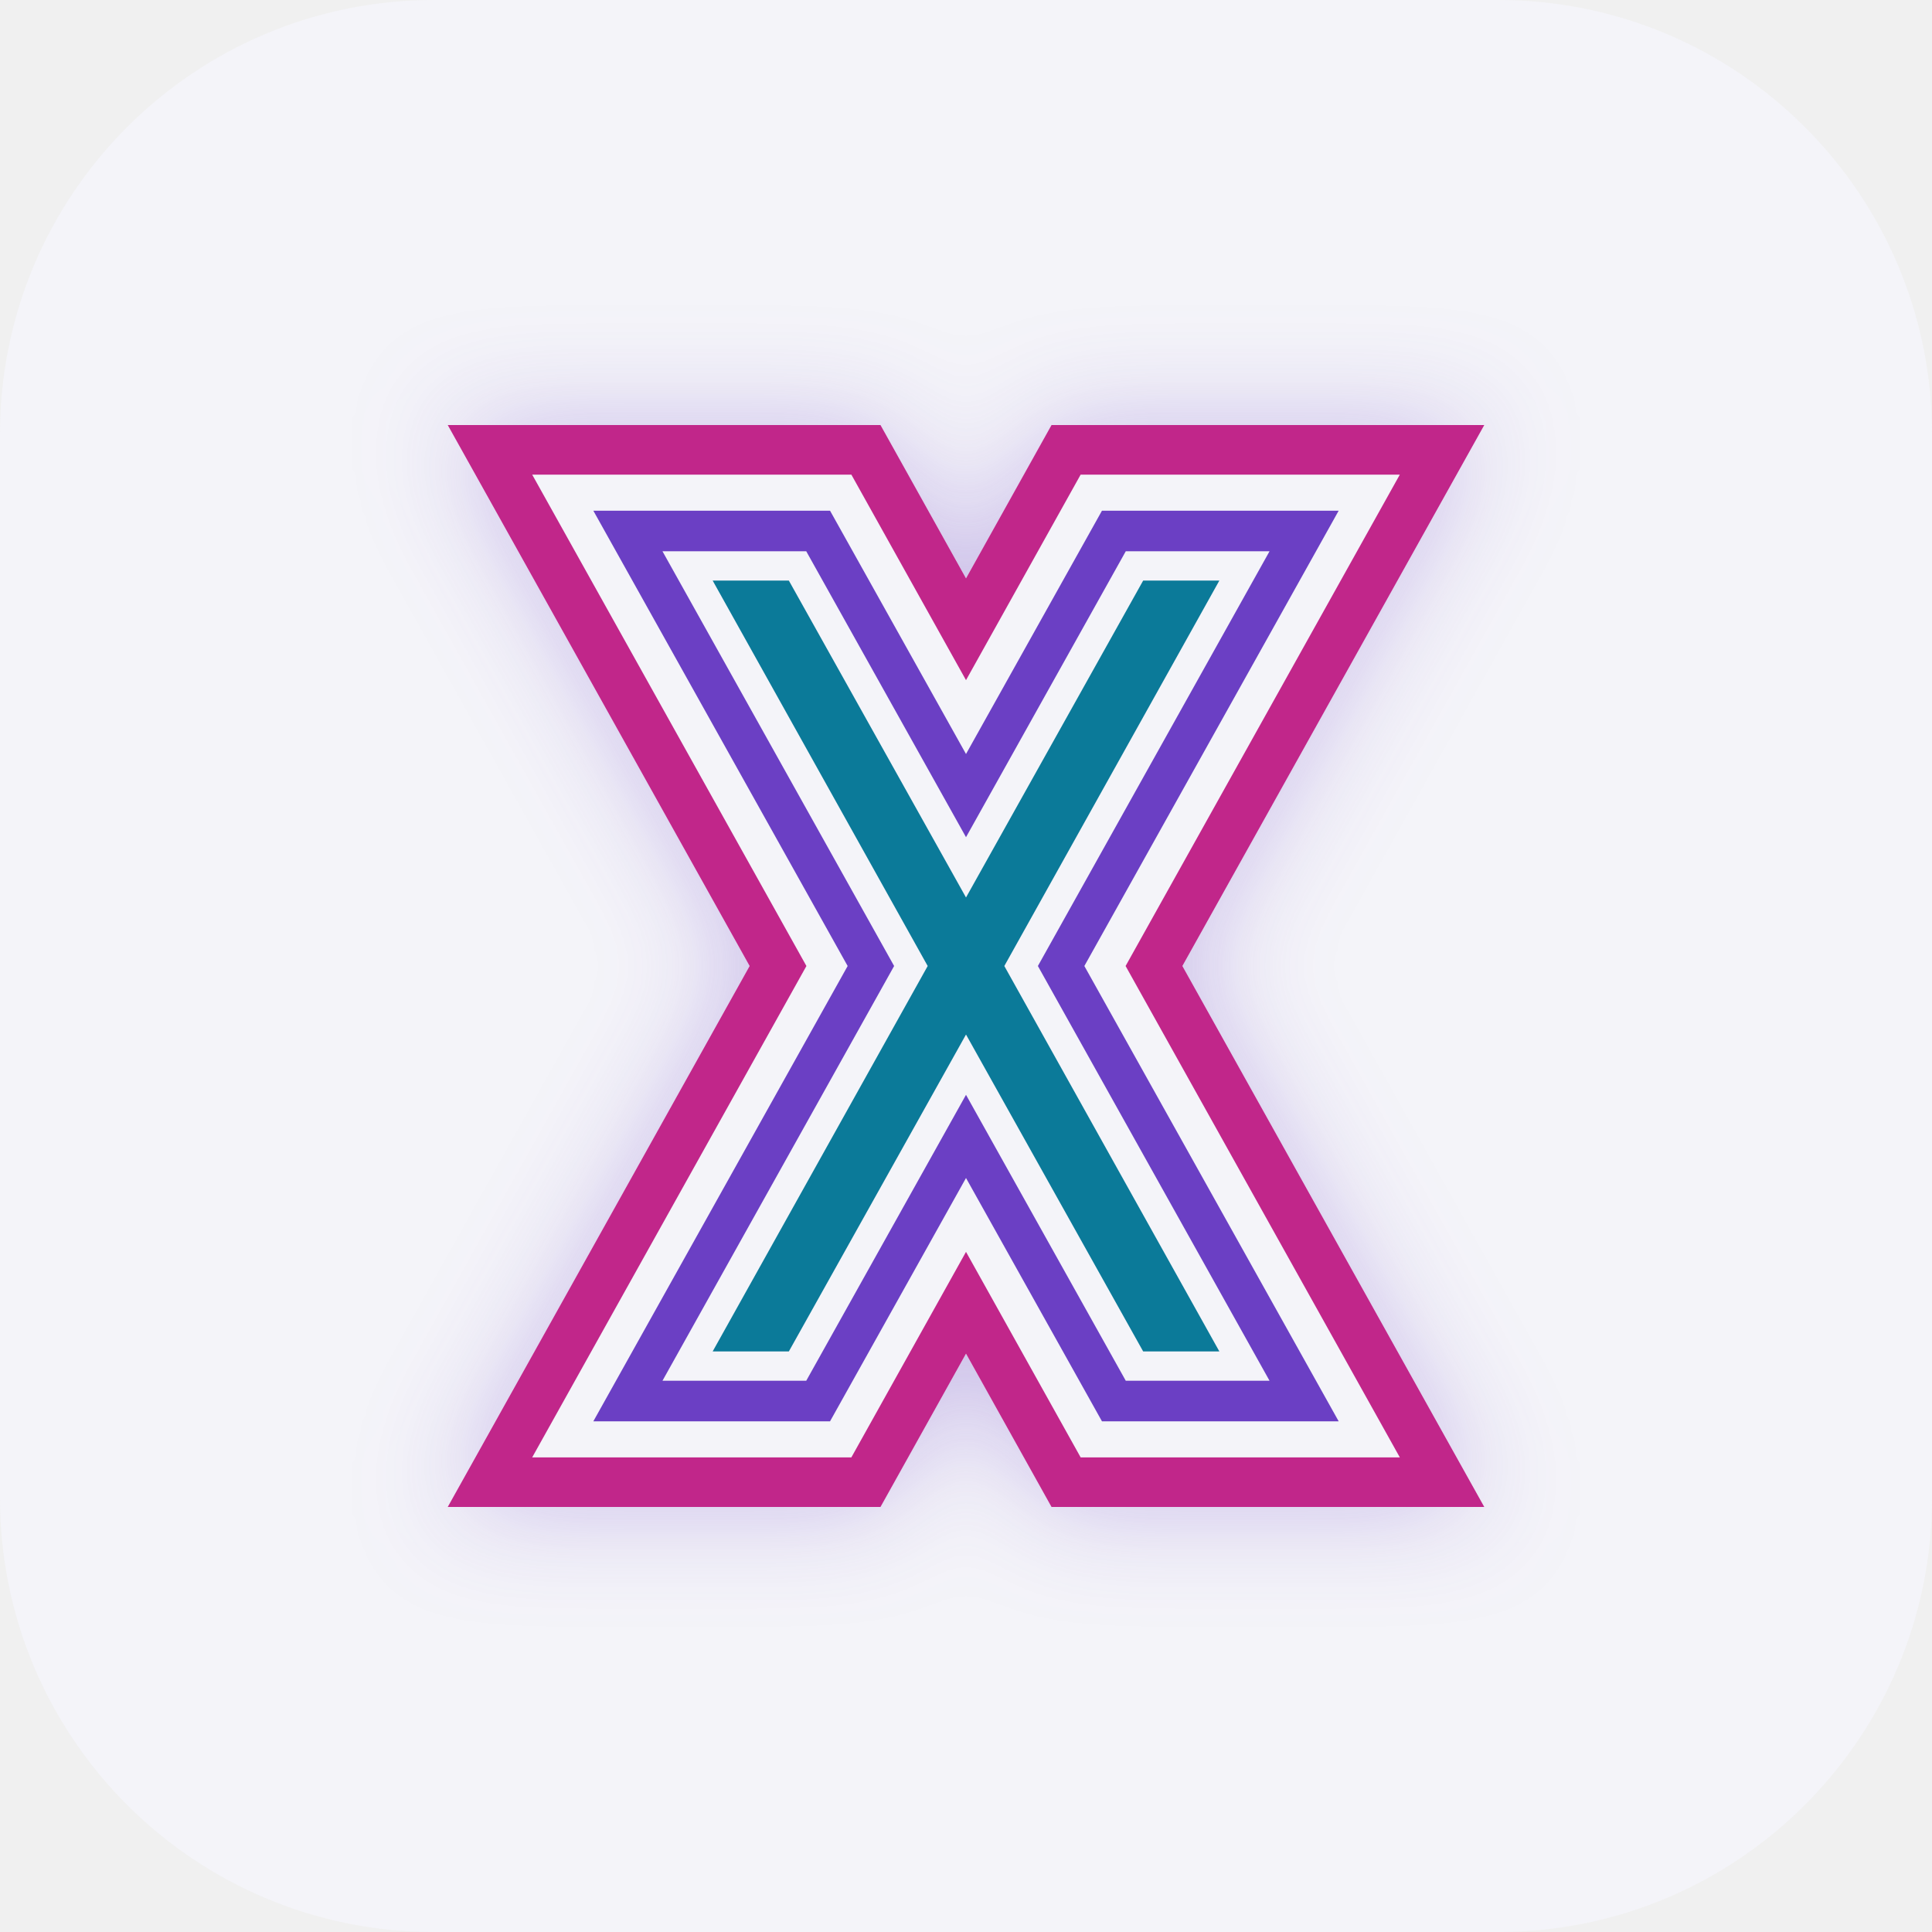
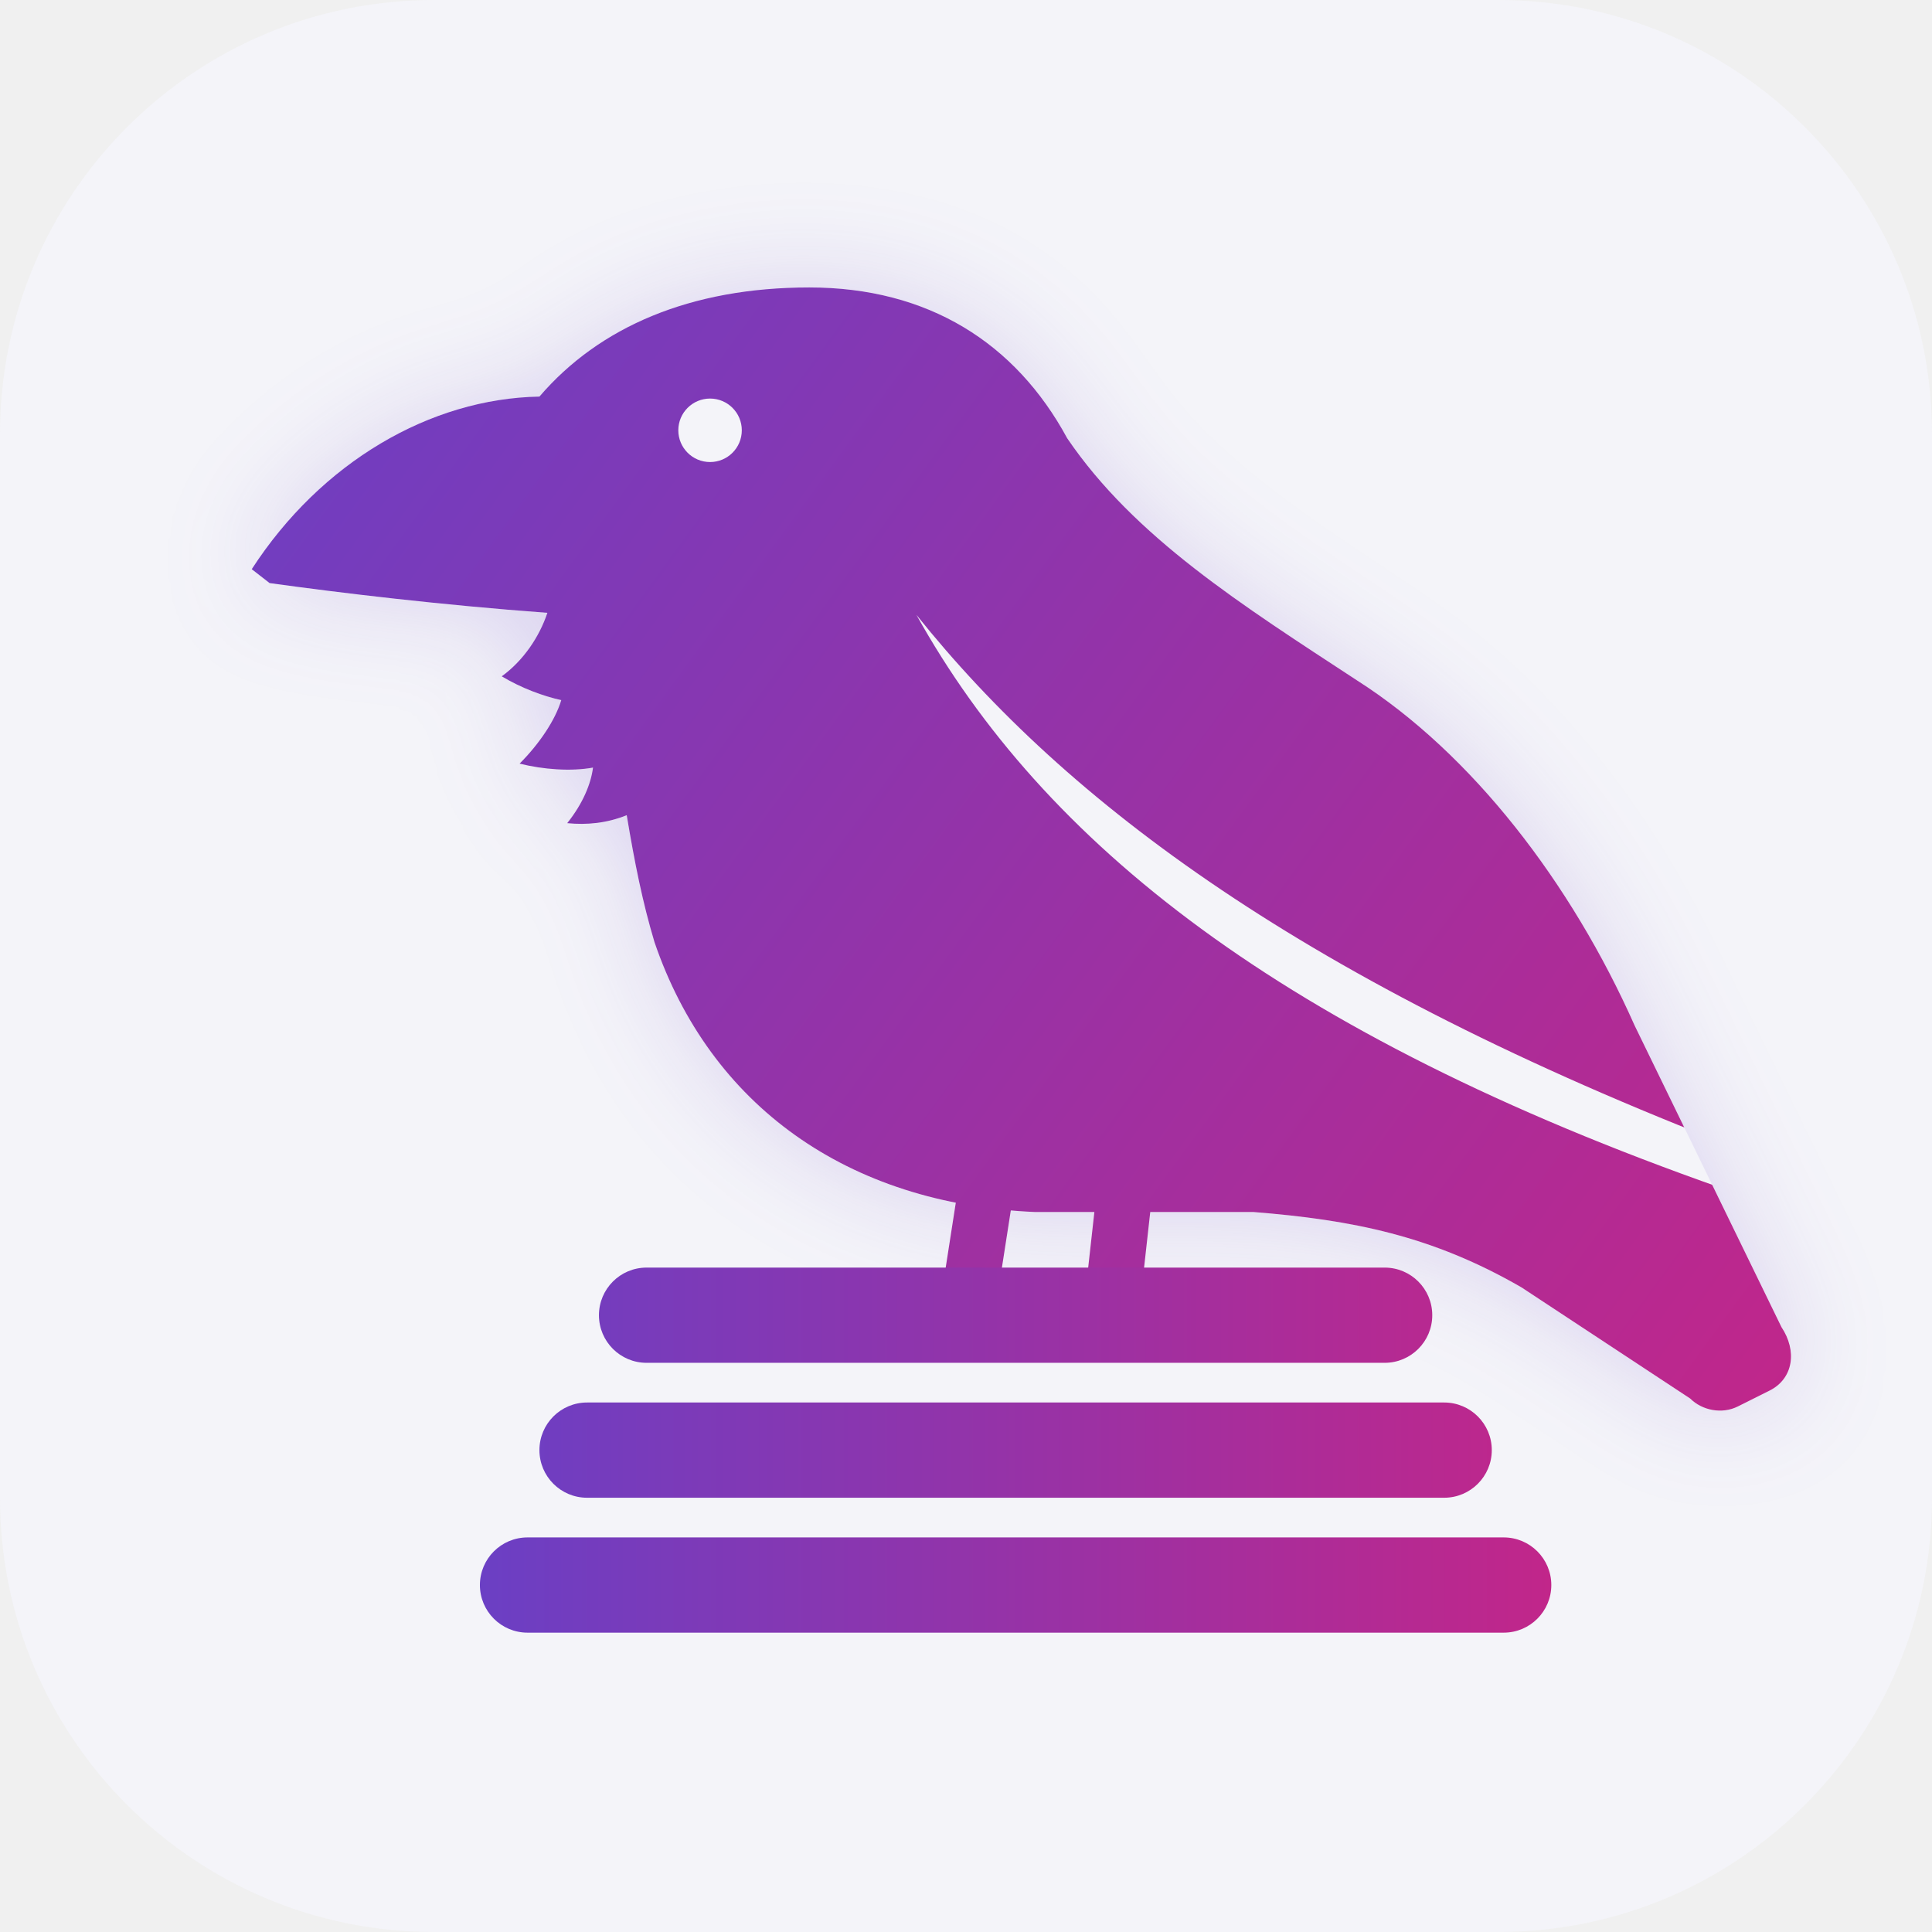
<svg xmlns="http://www.w3.org/2000/svg" viewBox="0 0 1024 1024" width="1024" height="1024" role="img" aria-label="SlicerX">
  <defs>
-     <filter id="bi" x="-40%" y="-40%" width="180%" height="180%">
-       <feGaussianBlur stdDeviation="1.2" />
+     <linearGradient id="rbi" gradientUnits="userSpaceOnUse" x1="15.5" y1="21" x2="93.4" y2="77.8">
+       <stop offset="0" stop-color="#6b3fc4" />
+       <stop offset="1" stop-color="#c1268a" />
+     </linearGradient>
+     <linearGradient id="rli" gradientUnits="userSpaceOnUse" x1="27" y1="0" x2="81" y2="0">
+       <stop offset="0" stop-color="#6b3fc4" />
+       <stop offset="1" stop-color="#c1268a" />
+     </linearGradient>
+     <mask id="rci" maskUnits="userSpaceOnUse" x="0" y="0" width="100" height="100">
+       <rect width="100" height="100" fill="#fff" />
+       <path d="M49 37.5C56.6 47 68.6 56 90.4 64.4L89.6 66.4C67.4 58.6 55.4 49 49 37.5z" fill="#000" />
+       <circle cx="38.6" cy="28.2" r="1.6" fill="#000" />
+     </mask>
+     <filter id="rfi" x="-30%" y="-30%" width="160%" height="160%">
+       <feGaussianBlur stdDeviation="2.6" />
    </filter>
-     <mask id="mi" maskUnits="userSpaceOnUse" x="-16" y="-16" width="64" height="64">
-       <rect x="-16" y="-16" width="64" height="64" fill="#fff" />
-       <path d="M4.5 4L14.1 4L16 7.4L17.9 4L27.5 4L20.8 16L27.5 28L17.9 28L16 24.6L14.1 28L4.5 28L11.2 16z" fill="#000" />
+     <mask id="rmi" maskUnits="userSpaceOnUse" x="-50" y="-50" width="200" height="200">
+       <rect x="-50" y="-50" width="200" height="200" fill="#fff" />
+       <rect x="33" y="70.4" width="42" height="4.8" rx="2.4" fill="#000" />
+       <rect x="30" y="77.2" width="48" height="4.8" rx="2.4" fill="#000" />
+       <rect x="27" y="84" width="54" height="4.8" rx="2.4" fill="#000" />
+       <path d="M52.5 66.5L51.8 71M59.5 66.5L59 71" fill="none" stroke="#000" stroke-width="2.8" />
+       <path d="M15.5 35.2C19 29.8 24.5 26.6 30 26.5C33 23 37.6 21 43.6 21C49.6 21 54 23.8 56.6 28.6C60 33.6 65.4 37 71.2 40.8C77 44.5 82 51 85.2 58.2L92.6 73.4C93.4 74.6 93.2 76 92 76.6L90.4 77.4C89.6 77.8 88.6 77.6 88 77L79.5 71.4C75 68.8 71 68 66 67.6L55 67.6C45.5 67.2 38.6 62.2 35.8 54C35.2 52 34.8 50 34.4 47.6C33.4 48 32.4 48.1 31.4 48C32.2 47 32.6 46 32.7 45.2C31.6 45.4 30.2 45.3 29 45C30 44 30.8 42.8 31.1 41.8C30.2 41.6 29.1 41.2 28.1 40.6C29.2 39.8 30 38.6 30.4 37.4C25 37 20 36.4 16.4 35.9z" fill="#000" />
    </mask>
  </defs>
  <rect width="1024" height="1024" rx="230" fill="#f4f4f9" />
-   <g transform="translate(129.71 129.71) scale(23.8933)">
-     <g mask="url(#mi)">
-       <path d="M4.5 4L14.1 4L16 7.4L17.9 4L27.5 4L20.8 16L27.5 28L17.9 28L16 24.6L14.1 28L4.5 28L11.2 16z" fill="#6b3fc4" opacity="0.3" filter="url(#bi)" />
+   <g transform="translate(-13.8 -13.8) scale(10.51605)">
+     <g transform="translate(-1.5 -5.2)">
+       <g mask="url(#rmi)">
+         <g filter="url(#rfi)" opacity="0.2">
+           <path d="M15.5 35.2C19 29.8 24.5 26.6 30 26.5C33 23 37.6 21 43.6 21C49.6 21 54 23.8 56.6 28.6C60 33.6 65.4 37 71.2 40.8C77 44.5 82 51 85.2 58.2L92.6 73.4C93.4 74.6 93.2 76 92 76.6L90.4 77.4C89.6 77.8 88.6 77.6 88 77L79.5 71.4C75 68.8 71 68 66 67.6L55 67.6C45.5 67.2 38.6 62.2 35.8 54C35.2 52 34.8 50 34.4 47.6C33.4 48 32.4 48.1 31.4 48C32.2 47 32.6 46 32.7 45.2C31.6 45.4 30.2 45.3 29 45C30 44 30.8 42.8 31.1 41.8C30.2 41.6 29.1 41.2 28.1 40.6C29.2 39.8 30 38.6 30.4 37.4C25 37 20 36.4 16.4 35.9z" fill="#6b3fc4" />
+         </g>
+       </g>
+       <path d="M52.5 66.5L51.8 71M59.5 66.5L59 71" fill="none" stroke="url(#rbi)" stroke-width="2.8" />
+       <rect x="33" y="70.4" width="42" height="4.8" rx="2.4" fill="url(#rli)" />
+       <rect x="30" y="77.2" width="48" height="4.8" rx="2.4" fill="url(#rli)" />
+       <rect x="27" y="84" width="54" height="4.8" rx="2.4" fill="url(#rli)" />
+       <path d="M15.5 35.2C19 29.8 24.5 26.6 30 26.5C33 23 37.6 21 43.6 21C49.6 21 54 23.8 56.6 28.6C60 33.6 65.4 37 71.2 40.8C77 44.5 82 51 85.2 58.2L92.6 73.4C93.4 74.6 93.2 76 92 76.6L90.4 77.4C89.6 77.8 88.6 77.6 88 77L79.5 71.4C75 68.8 71 68 66 67.6L55 67.6C45.5 67.2 38.6 62.2 35.8 54C35.2 52 34.8 50 34.4 47.6C33.4 48 32.4 48.1 31.4 48C32.2 47 32.6 46 32.7 45.2C31.6 45.4 30.2 45.3 29 45C30 44 30.8 42.8 31.1 41.8C30.2 41.6 29.1 41.2 28.1 40.6C29.2 39.8 30 38.6 30.4 37.4C25 37 20 36.4 16.4 35.9z" fill="url(#rbi)" mask="url(#rci)" />
    </g>
-     <path fill="none" stroke="#c1268a" stroke-width="1.1" stroke-linejoin="miter" d="M5.44 4.55L13.78 4.55L16 8.53L18.22 4.55L26.56 4.55L20.17 16L26.56 27.45L18.22 27.45L16 23.47L13.78 27.45L5.44 27.45L11.83 16z" />
-     <path fill="none" stroke="#6b3fc4" stroke-width="0.9" stroke-linejoin="miter" d="M8.5 6.35L12.72 6.35L16 12.22L19.28 6.35L23.5 6.35L18.11 16L23.5 25.65L19.28 25.65L16 19.78L12.72 25.65L8.5 25.65L13.89 16z" />
-     <path fill="#0b7a99" d="M10.38 7.45L12.07 7.45L16 14.48L19.93 7.45L21.62 7.45L16.85 16L21.62 24.55L19.93 24.55L16 17.52L12.07 24.55L10.38 24.55L15.15 16z" />
  </g>
</svg>
